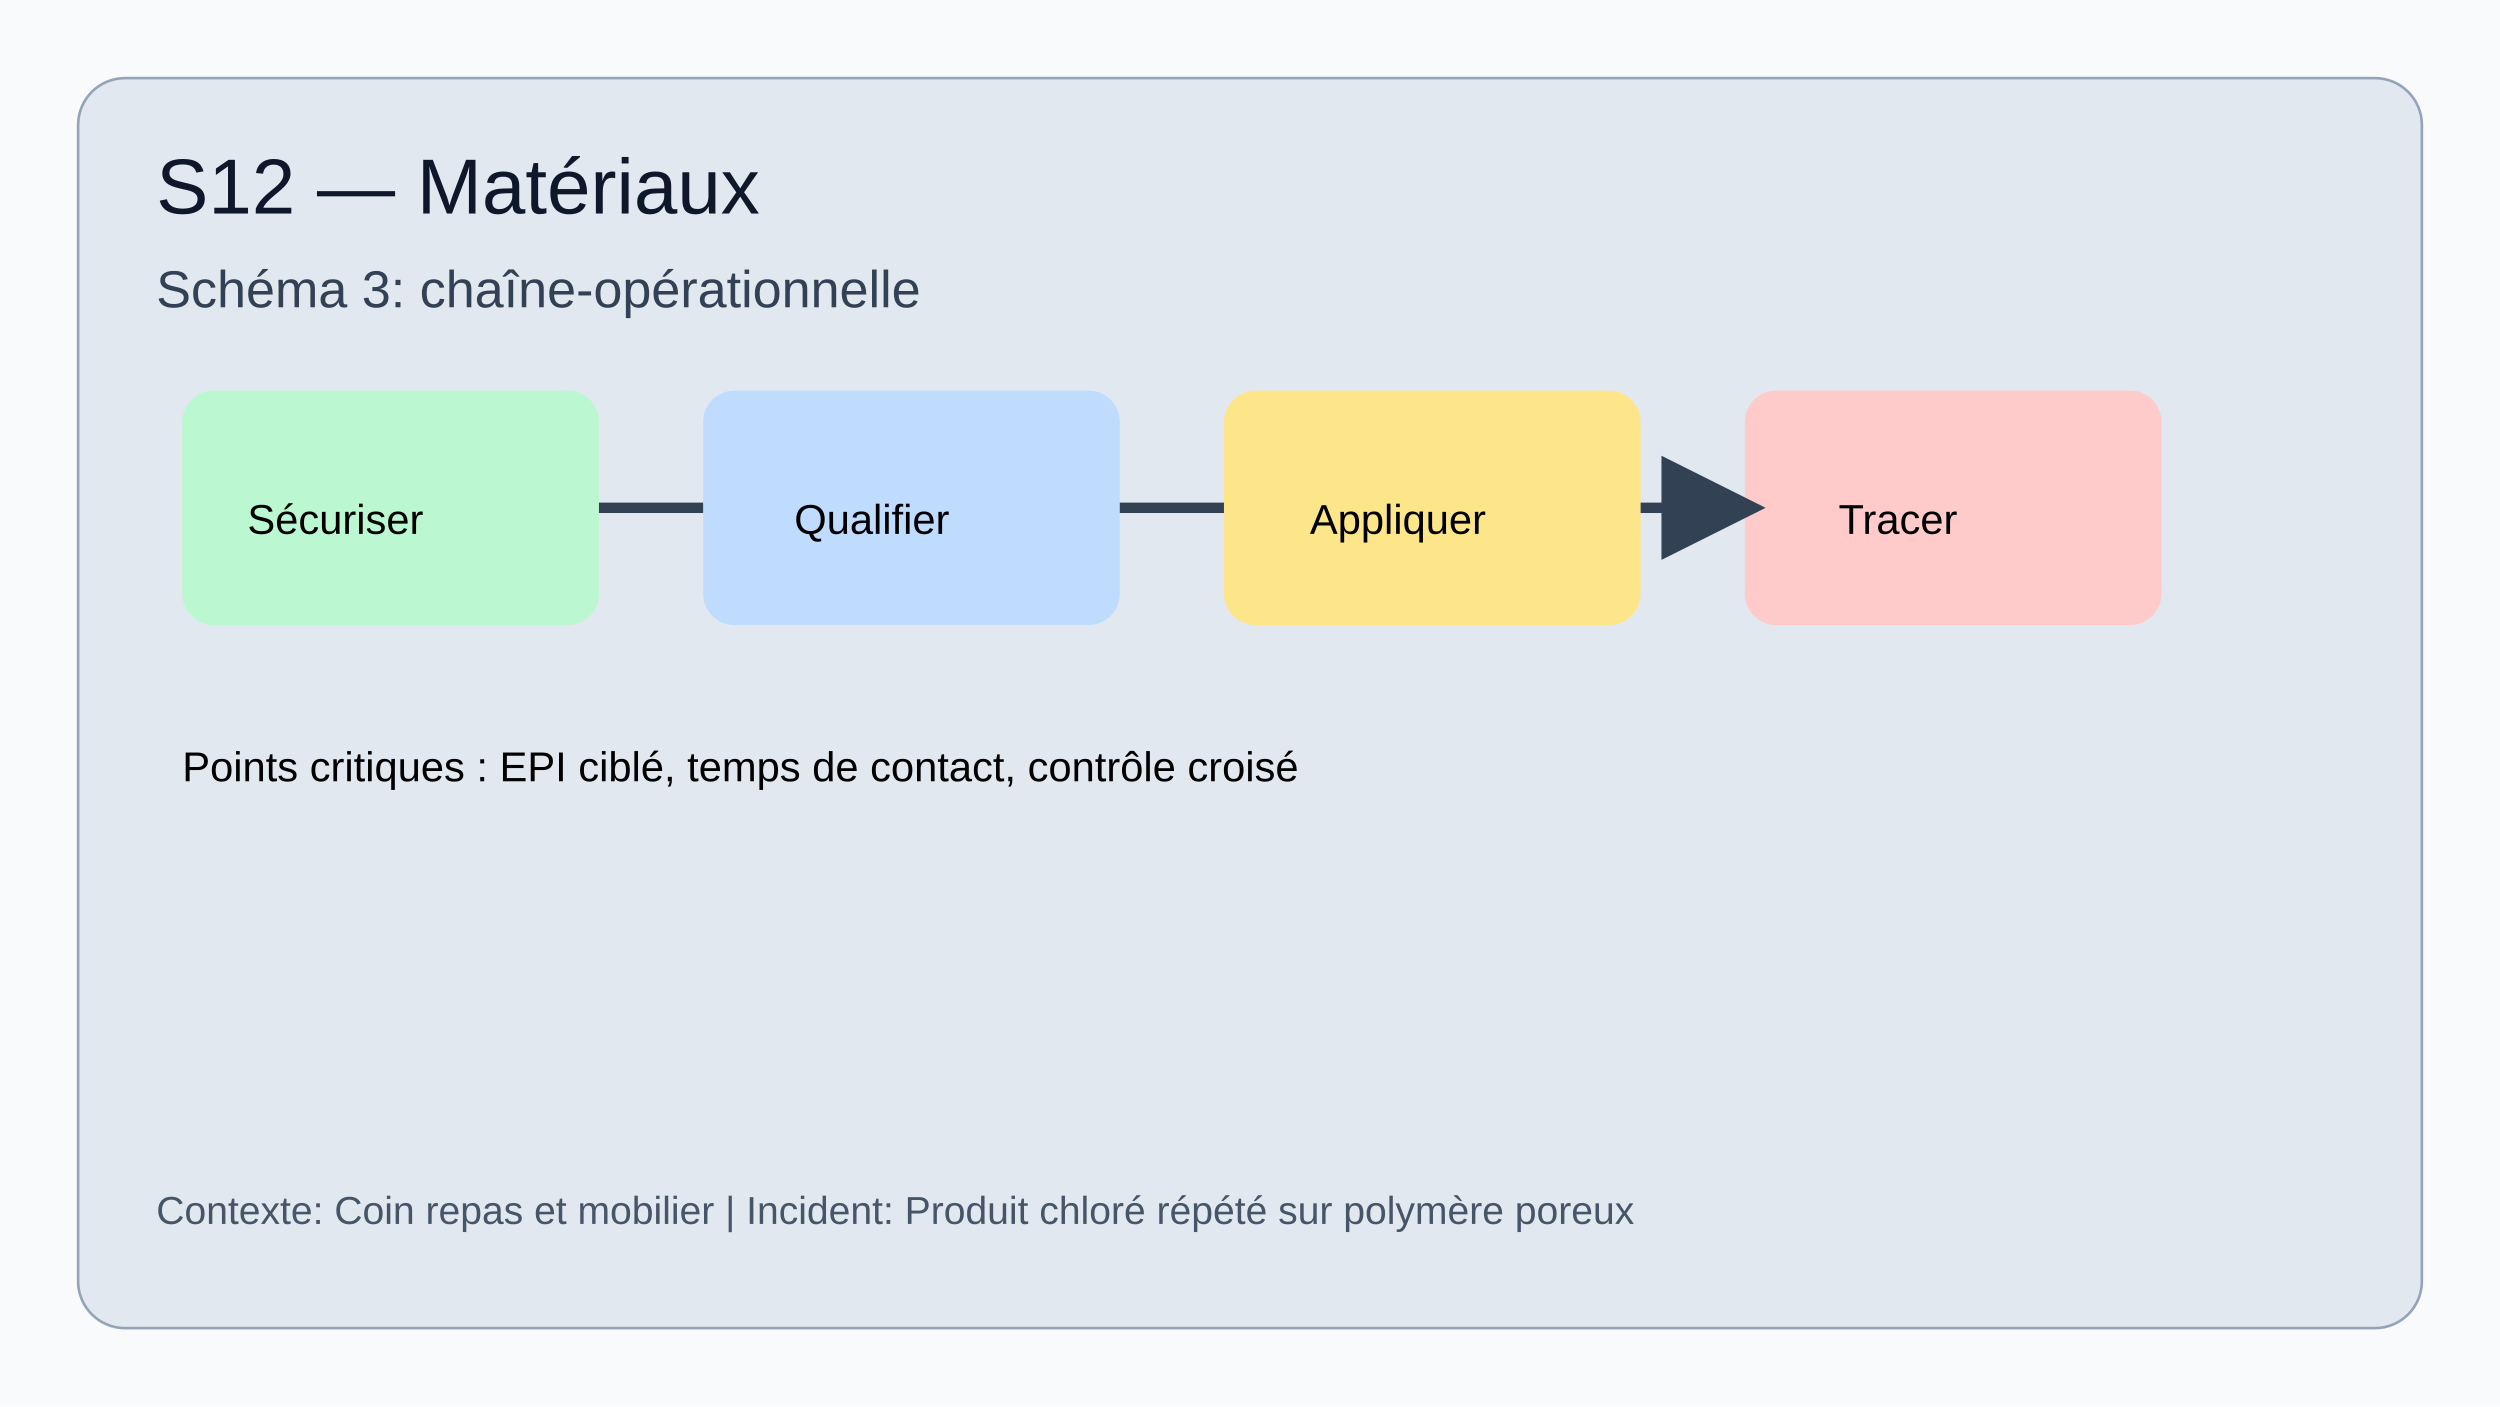
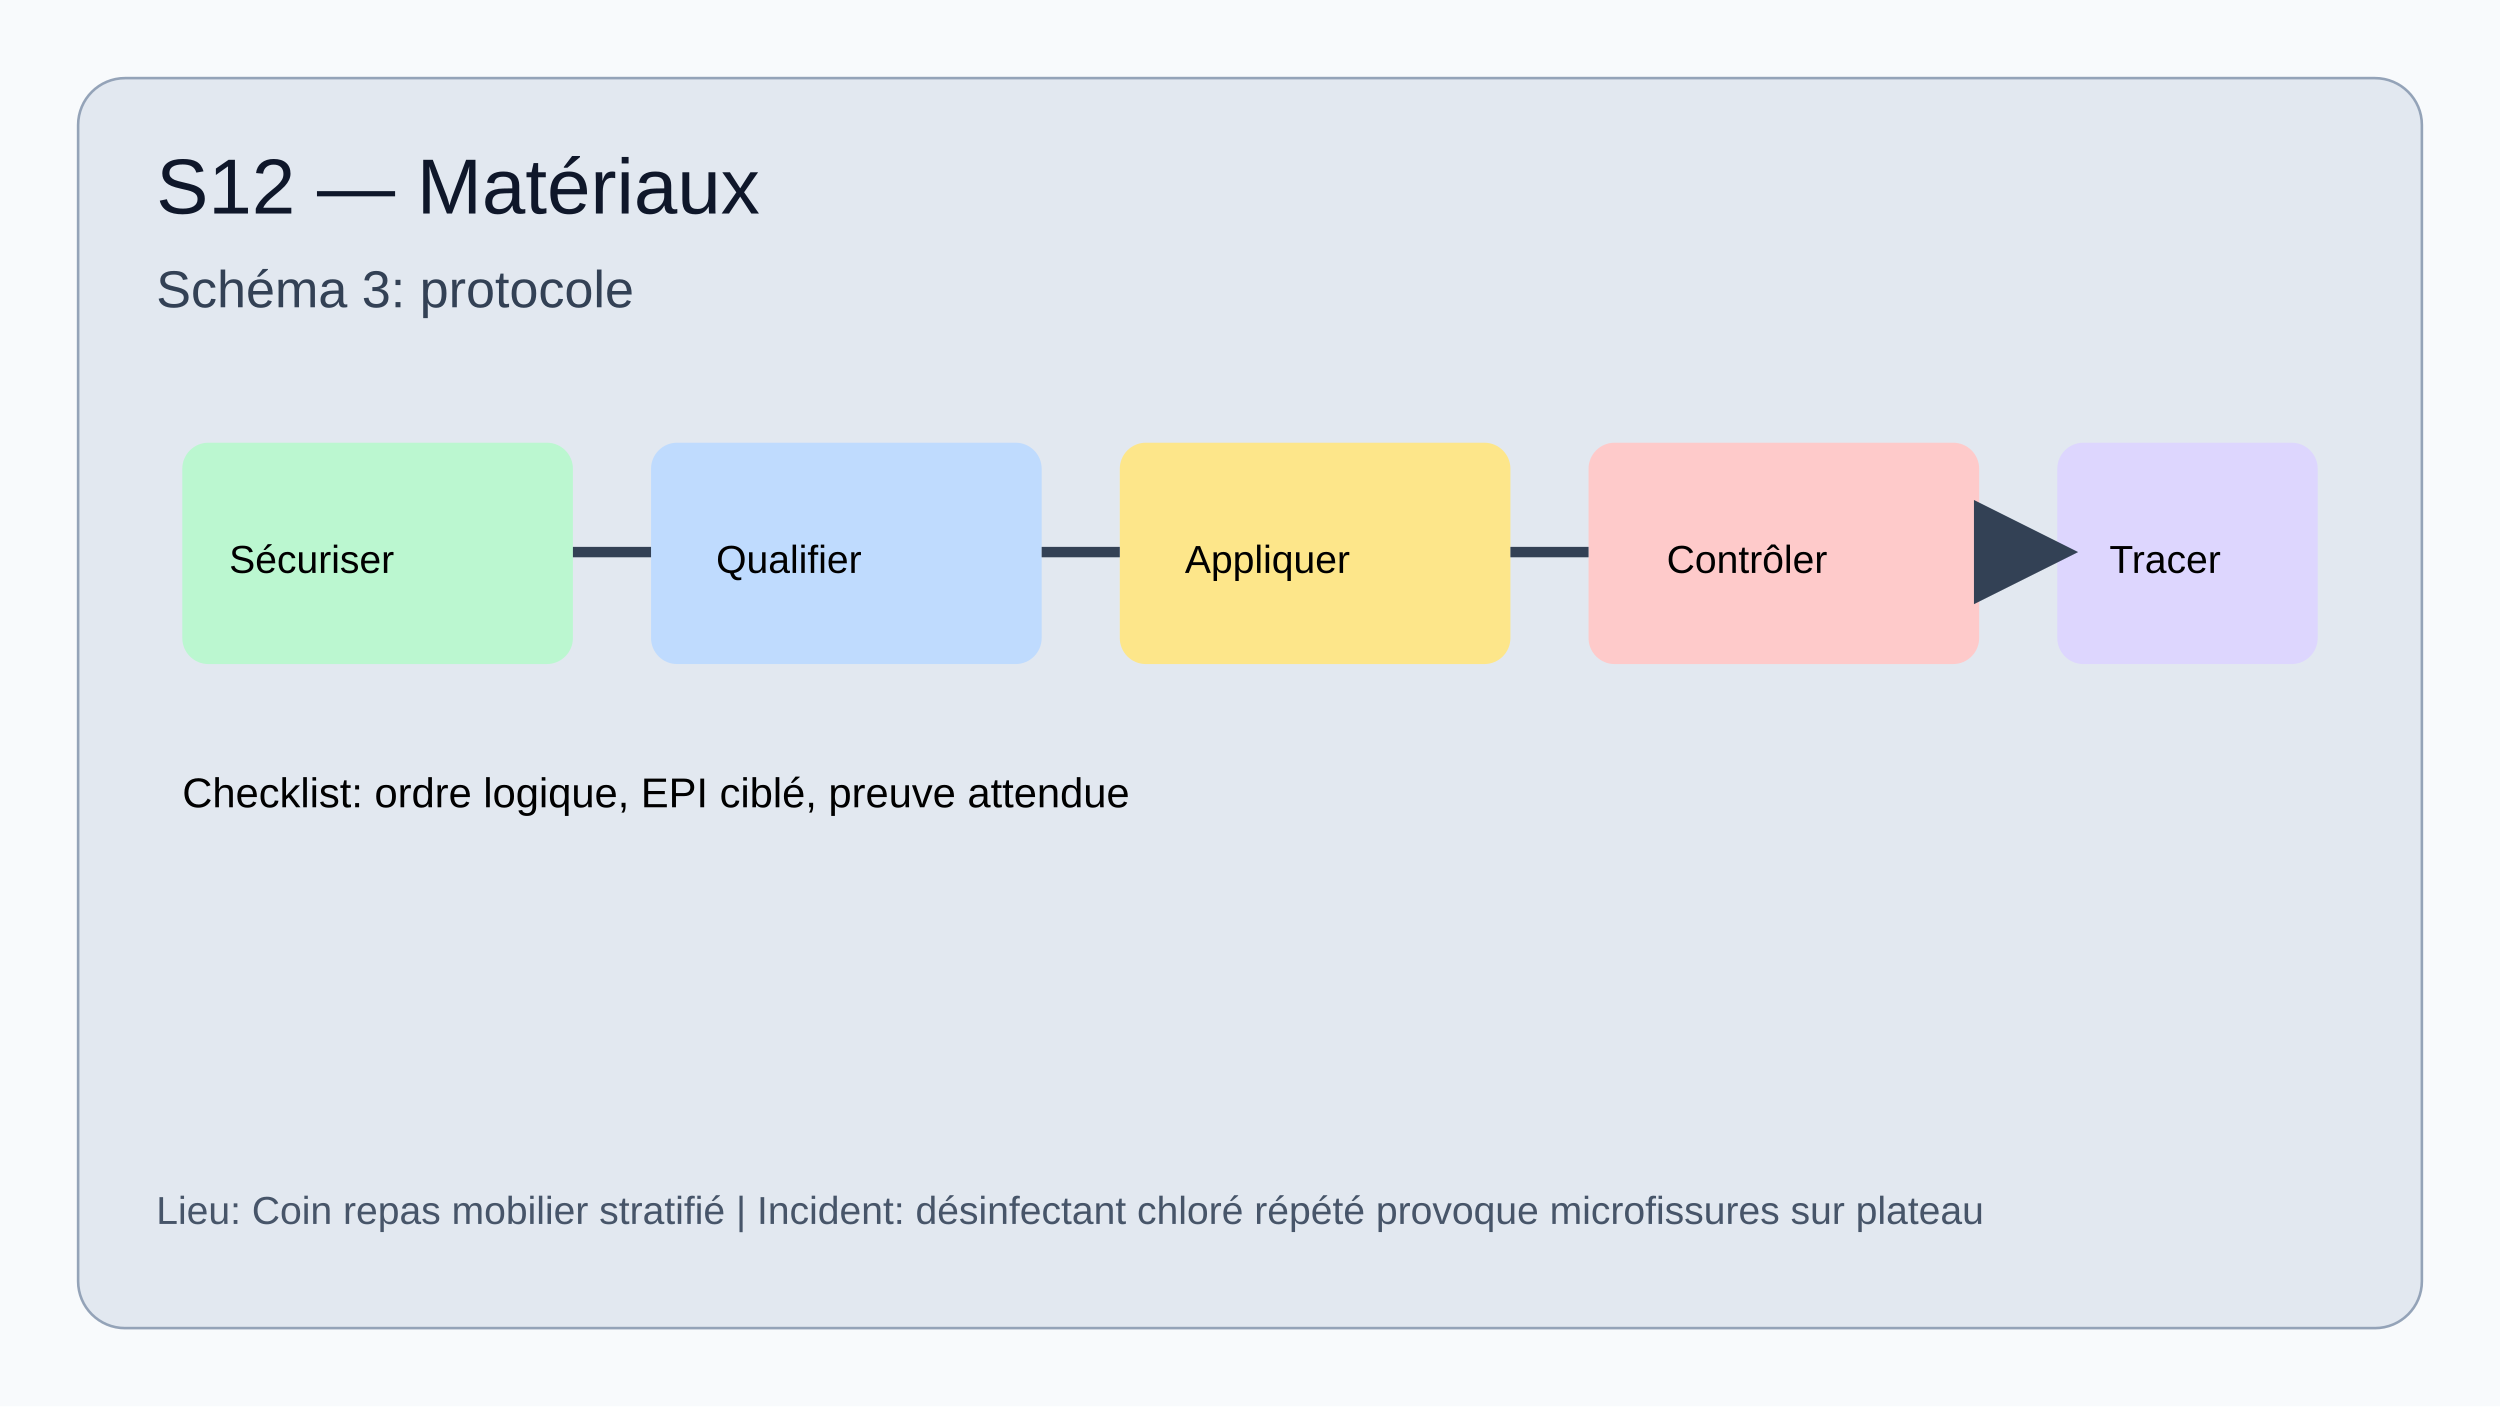
<svg xmlns="http://www.w3.org/2000/svg" viewBox="0 0 960 540">
  <rect width="960" height="540" fill="#f8fafc" />
  <rect x="30" y="30" width="900" height="480" rx="18" fill="#e2e8f0" stroke="#94a3b8" />
  <text x="60" y="82" font-size="30" font-family="Arial" fill="#0f172a">S12 — Matériaux</text>
-   <text x="60" y="118" font-size="20" font-family="Arial" fill="#334155">Schéma 3: chaîne-opérationnelle</text>
-   <rect x="70" y="150" width="160" height="90" rx="12" fill="#bbf7d0" />
-   <text x="95" y="205" font-size="16" font-family="Arial">Sécuriser</text>
-   <rect x="270" y="150" width="160" height="90" rx="12" fill="#bfdbfe" />
-   <text x="305" y="205" font-size="16" font-family="Arial">Qualifier</text>
-   <rect x="470" y="150" width="160" height="90" rx="12" fill="#fde68a" />
-   <text x="503" y="205" font-size="16" font-family="Arial">Appliquer</text>
-   <rect x="670" y="150" width="160" height="90" rx="12" fill="#fecaca" />
-   <text x="706" y="205" font-size="16" font-family="Arial">Tracer</text>
-   <path d="M230 195h40M430 195h40M630 195h40" stroke="#334155" stroke-width="4" marker-end="url(#a)" />
-   <text x="70" y="300" font-size="16" font-family="Arial">Points critiques : EPI ciblé, temps de contact, contrôle croisé</text>
-   <text x="60" y="470" font-size="15" font-family="Arial" fill="#475569">Contexte: Coin repas et mobilier | Incident: Produit chloré répété sur polymère poreux</text>
+   <text x="60" y="118" font-size="20" font-family="Arial" fill="#334155">Schéma 3: protocole</text>
+   <rect x="70" y="170" width="150" height="85" rx="10" fill="#bbf7d0" />
+   <text x="88" y="220" font-size="15" font-family="Arial">Sécuriser</text>
+   <rect x="250" y="170" width="150" height="85" rx="10" fill="#bfdbfe" />
+   <text x="275" y="220" font-size="15" font-family="Arial">Qualifier</text>
+   <rect x="430" y="170" width="150" height="85" rx="10" fill="#fde68a" />
+   <text x="455" y="220" font-size="15" font-family="Arial">Appliquer</text>
+   <rect x="610" y="170" width="150" height="85" rx="10" fill="#fecaca" />
+   <text x="640" y="220" font-size="15" font-family="Arial">Contrôler</text>
+   <rect x="790" y="170" width="100" height="85" rx="10" fill="#ddd6fe" />
+   <text x="810" y="220" font-size="15" font-family="Arial">Tracer</text>
+   <path d="M220 212h30M400 212h30M580 212h30M760 212h30" stroke="#334155" stroke-width="4" marker-end="url(#a)" />
+   <text x="70" y="310" font-size="16" font-family="Arial">Checklist: ordre logique, EPI ciblé, preuve attendue</text>
+   <text x="60" y="470" font-size="15" font-family="Arial" fill="#475569">Lieu: Coin repas mobilier stratifié | Incident: désinfectant chloré répété provoque microfissures sur plateau</text>
  <defs>
    <marker id="a" markerWidth="10" markerHeight="10" refX="8" refY="5" orient="auto">
      <polygon points="0,0 10,5 0,10" fill="#334155" />
    </marker>
  </defs>
</svg>
